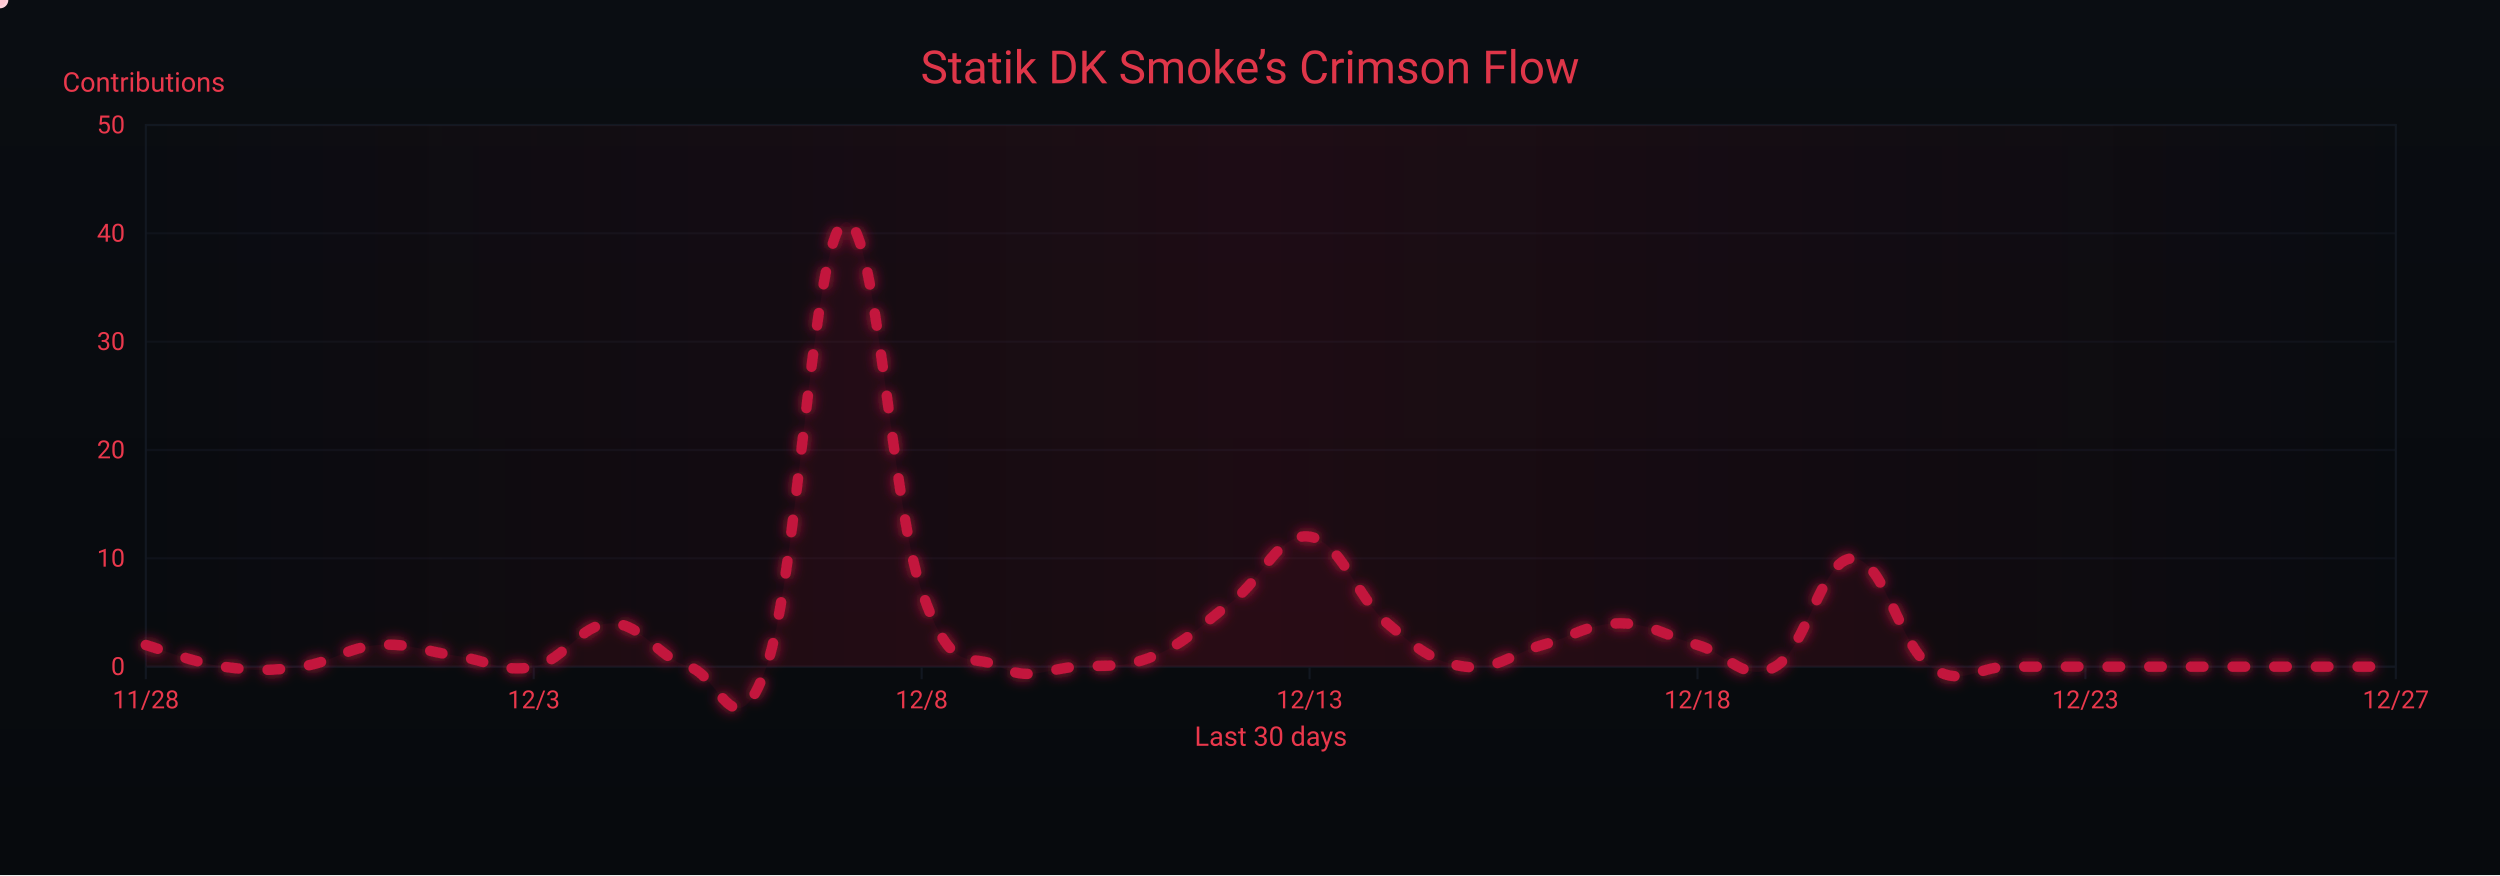
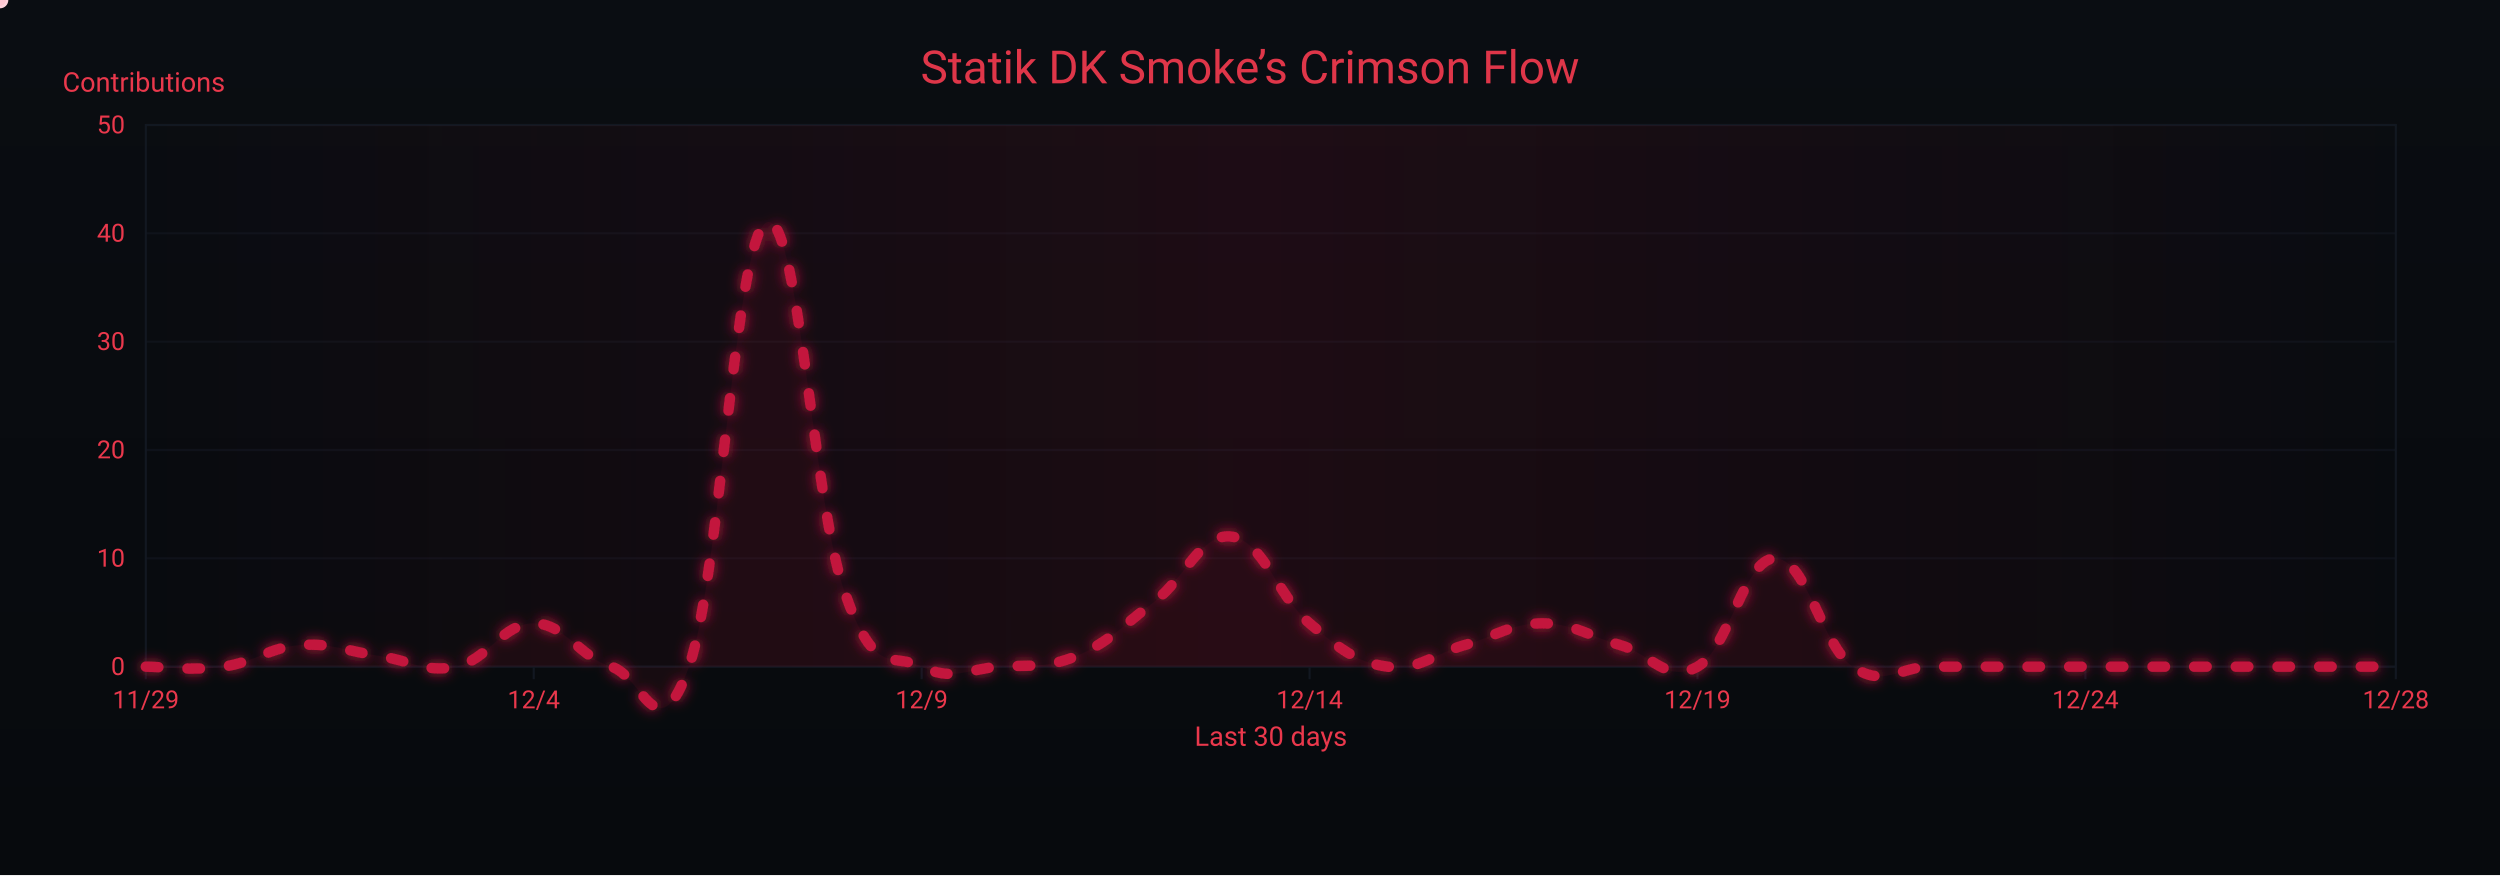
<svg xmlns="http://www.w3.org/2000/svg" width="1200" height="420" viewBox="0 0 1200 420" role="img" aria-label="Crimson Flow Graph">
  <defs>
    <linearGradient id="bgGrad" x1="0" y1="0" x2="0" y2="1">
      <stop offset="0%" stop-color="#0a0d12" />
      <stop offset="100%" stop-color="#070a0d" />
    </linearGradient>
    <filter id="glow">
      <feGaussianBlur stdDeviation="3" result="b1" />
      <feMerge>
        <feMergeNode in="b1" />
        <feMergeNode in="SourceGraphic" />
      </feMerge>
    </filter>
    <linearGradient id="sheen" x1="0" y1="0" x2="1" y2="0">
      <stop offset="0%" stop-color="#9b0e2a" stop-opacity="0" />
      <stop offset="50%" stop-color="#9b0e2a" stop-opacity=".14" />
      <stop offset="100%" stop-color="#9b0e2a" stop-opacity="0" />
      <animateTransform attributeName="gradientTransform" type="translate" from="-1 0" to="1 0" dur="9s" repeatCount="indefinite" />
    </linearGradient>
  </defs>
  <rect width="1200" height="420" fill="url(#bgGrad)" />
  <rect x="70" y="60" width="1080" height="260" fill="none" stroke="#121821" stroke-width="1" />
  <g font-family="ui-sans-serif,system-ui,-apple-system,Segoe UI,Roboto,Ubuntu,Arial" font-size="12">
    <path d="M70,320.0 H1150" stroke="#121821" stroke-width="1" opacity="0.6" />
    <text x="60" y="324.0" text-anchor="end" fill="#ea384c">0</text>
    <path d="M70,268.0 H1150" stroke="#121821" stroke-width="1" opacity="0.6" />
    <text x="60" y="272.0" text-anchor="end" fill="#ea384c">10</text>
    <path d="M70,216.0 H1150" stroke="#121821" stroke-width="1" opacity="0.6" />
    <text x="60" y="220.0" text-anchor="end" fill="#ea384c">20</text>
    <path d="M70,164.0 H1150" stroke="#121821" stroke-width="1" opacity="0.6" />
    <text x="60" y="168.0" text-anchor="end" fill="#ea384c">30</text>
    <path d="M70,112.0 H1150" stroke="#121821" stroke-width="1" opacity="0.6" />
    <text x="60" y="116.0" text-anchor="end" fill="#ea384c">40</text>
    <path d="M70,60.0 H1150" stroke="#121821" stroke-width="1" opacity="0.6" />
    <text x="60" y="64.0" text-anchor="end" fill="#ea384c">50</text>
    <text x="30" y="44" fill="#ea384c" font-size="13">Contributions</text>
  </g>
  <g font-family="ui-sans-serif,system-ui,-apple-system,Segoe UI,Roboto,Ubuntu,Arial" font-size="12">
    <path d="M70.0,320 V326" stroke="#121821" stroke-width="1" />
-     <text x="70.0" y="340" text-anchor="middle" fill="#ea384c">11/28</text>
+     <text x="70.0" y="340" text-anchor="middle" fill="#ea384c">11/29</text>
    <path d="M256.2,320 V326" stroke="#121821" stroke-width="1" />
-     <text x="256.2" y="340" text-anchor="middle" fill="#ea384c">12/3</text>
+     <text x="256.2" y="340" text-anchor="middle" fill="#ea384c">12/4</text>
    <path d="M442.4,320 V326" stroke="#121821" stroke-width="1" />
-     <text x="442.4" y="340" text-anchor="middle" fill="#ea384c">12/8</text>
+     <text x="442.4" y="340" text-anchor="middle" fill="#ea384c">12/9</text>
    <path d="M628.6,320 V326" stroke="#121821" stroke-width="1" />
-     <text x="628.6" y="340" text-anchor="middle" fill="#ea384c">12/13</text>
+     <text x="628.6" y="340" text-anchor="middle" fill="#ea384c">12/14</text>
    <path d="M814.8,320 V326" stroke="#121821" stroke-width="1" />
-     <text x="814.8" y="340" text-anchor="middle" fill="#ea384c">12/18</text>
+     <text x="814.8" y="340" text-anchor="middle" fill="#ea384c">12/19</text>
    <path d="M1001.0,320 V326" stroke="#121821" stroke-width="1" />
-     <text x="1001.0" y="340" text-anchor="middle" fill="#ea384c">12/23</text>
+     <text x="1001.0" y="340" text-anchor="middle" fill="#ea384c">12/24</text>
    <path d="M1150.0,320 V326" stroke="#121821" stroke-width="1" />
-     <text x="1150.0" y="340" text-anchor="middle" fill="#ea384c">12/27</text>
+     <text x="1150.0" y="340" text-anchor="middle" fill="#ea384c">12/28</text>
    <text x="610" y="358" text-anchor="middle" fill="#ea384c" font-size="13">Last 30 days</text>
  </g>
  <rect x="70" y="60" width="1080" height="260" fill="url(#sheen)" />
  <text x="600" y="40" text-anchor="middle" font-family="ui-sans-serif,system-ui,-apple-system,Segoe UI,Roboto,Ubuntu,Arial" font-size="22" fill="#ea384c" opacity=".95">Statik DK Smoke’s Crimson Flow</text>
-   <path d="M70.0,309.6 C77.4,311.7 92.3,317.9 107.2,320.0 C122.1,322.1 129.6,322.1 144.5,320.0 C159.4,317.9 166.8,310.6 181.7,309.6 C196.6,308.6 204.1,312.7 219.0,314.8 C233.9,316.9 241.3,323.1 256.2,320.0 C271.1,316.9 278.6,299.2 293.4,299.2 C308.3,299.2 315.8,315.8 330.7,320.0 C345.6,324.2 353.0,362.6 367.9,320.0 C382.8,277.4 390.3,114.1 405.2,106.8 C420.1,99.5 427.5,241.0 442.4,283.6 C457.3,326.2 464.8,312.7 479.7,320.0 C494.6,327.3 502.0,321.0 516.9,320.0 C531.8,319.0 539.2,321.0 554.1,314.8 C569.0,308.6 576.5,300.2 591.4,288.8 C606.3,277.4 613.7,255.5 628.6,257.6 C643.5,259.7 651.0,286.7 665.9,299.2 C680.8,311.7 688.2,317.9 703.1,320.0 C718.0,322.1 725.4,313.8 740.3,309.6 C755.2,305.4 762.7,299.2 777.6,299.2 C792.5,299.2 799.9,305.4 814.8,309.6 C829.7,313.8 837.2,328.3 852.1,320.0 C867.0,311.7 874.4,268.0 889.3,268.0 C904.2,268.0 911.7,309.6 926.6,320.0 C941.4,330.4 948.9,320.0 963.8,320.0 C978.7,320.0 986.1,320.0 1001.0,320.0 C1015.9,320.0 1023.4,320.0 1038.3,320.0 C1053.2,320.0 1060.6,320.0 1075.5,320.0 C1090.4,320.0 1097.9,320.0 1112.8,320.0 C1127.7,320.0 1142.6,320.0 1150.0,320.0 L 1150,320 L 70,320 Z" fill="#7a0f26" opacity=".13">
+   <path d="M70.0,320.0 C77.4,320.0 92.3,322.1 107.2,320.0 C122.1,317.9 129.6,310.6 144.5,309.6 C159.4,308.6 166.8,312.7 181.7,314.8 C196.6,316.9 204.1,323.1 219.0,320.0 C233.9,316.9 241.3,299.2 256.2,299.2 C271.1,299.2 278.6,315.8 293.4,320.0 C308.3,324.2 315.8,362.6 330.7,320.0 C345.6,277.4 353.0,114.1 367.9,106.8 C382.8,99.5 390.3,241.0 405.2,283.6 C420.1,326.2 427.5,312.7 442.4,320.0 C457.3,327.3 464.8,321.0 479.7,320.0 C494.6,319.0 502.0,321.0 516.9,314.8 C531.8,308.6 539.2,300.2 554.1,288.8 C569.0,277.4 576.5,255.5 591.4,257.6 C606.3,259.7 613.7,286.7 628.6,299.2 C643.5,311.7 651.0,317.9 665.9,320.0 C680.8,322.1 688.2,313.8 703.1,309.6 C718.0,305.4 725.4,299.2 740.3,299.2 C755.2,299.2 762.7,305.4 777.6,309.6 C792.5,313.8 799.9,328.3 814.8,320.0 C829.7,311.7 837.2,268.0 852.1,268.0 C867.0,268.0 874.4,309.6 889.3,320.0 C904.2,330.4 911.7,320.0 926.6,320.0 C941.4,320.0 948.9,320.0 963.8,320.0 C978.7,320.0 986.1,320.0 1001.0,320.0 C1015.9,320.0 1023.4,320.0 1038.3,320.0 C1053.2,320.0 1060.6,320.0 1075.5,320.0 C1090.4,320.0 1097.9,320.0 1112.8,320.0 C1127.7,320.0 1142.6,320.0 1150.0,320.0 L 1150,320 L 70,320 Z" fill="#7a0f26" opacity=".13">
    <animate attributeName="opacity" values=".10;.17;.10" dur="6s" repeatCount="indefinite" />
  </path>
-   <path id="curve" d="M70.0,309.6 C77.4,311.7 92.3,317.9 107.2,320.0 C122.1,322.1 129.6,322.1 144.5,320.0 C159.4,317.9 166.8,310.6 181.7,309.6 C196.6,308.6 204.1,312.7 219.0,314.8 C233.9,316.9 241.3,323.1 256.2,320.0 C271.1,316.9 278.6,299.2 293.4,299.2 C308.3,299.2 315.8,315.8 330.7,320.0 C345.6,324.2 353.0,362.6 367.9,320.0 C382.8,277.4 390.3,114.1 405.2,106.8 C420.1,99.5 427.5,241.0 442.4,283.6 C457.3,326.2 464.8,312.7 479.7,320.0 C494.6,327.3 502.0,321.0 516.9,320.0 C531.8,319.0 539.2,321.0 554.1,314.8 C569.0,308.6 576.5,300.2 591.4,288.8 C606.3,277.4 613.7,255.5 628.6,257.6 C643.5,259.7 651.0,286.7 665.9,299.2 C680.8,311.7 688.2,317.9 703.1,320.0 C718.0,322.1 725.4,313.8 740.3,309.6 C755.2,305.4 762.7,299.2 777.6,299.2 C792.5,299.2 799.9,305.4 814.8,309.6 C829.7,313.8 837.2,328.3 852.1,320.0 C867.0,311.7 874.4,268.0 889.3,268.0 C904.2,268.0 911.7,309.6 926.6,320.0 C941.4,330.4 948.9,320.0 963.8,320.0 C978.7,320.0 986.1,320.0 1001.0,320.0 C1015.9,320.0 1023.4,320.0 1038.3,320.0 C1053.2,320.0 1060.6,320.0 1075.5,320.0 C1090.4,320.0 1097.9,320.0 1112.8,320.0 C1127.7,320.0 1142.6,320.0 1150.0,320.0" fill="none" stroke="#c3193d" stroke-width="5" stroke-linecap="round" stroke-linejoin="round" stroke-dasharray="6 14" filter="url(#glow)">
+   <path id="curve" d="M70.0,320.0 C77.4,320.0 92.3,322.1 107.2,320.0 C122.1,317.9 129.6,310.6 144.5,309.6 C159.4,308.6 166.8,312.7 181.7,314.8 C196.6,316.9 204.1,323.1 219.0,320.0 C233.9,316.9 241.3,299.2 256.2,299.2 C271.1,299.2 278.6,315.8 293.4,320.0 C308.3,324.2 315.8,362.6 330.7,320.0 C345.6,277.4 353.0,114.1 367.9,106.8 C382.8,99.5 390.3,241.0 405.2,283.6 C420.1,326.2 427.5,312.7 442.4,320.0 C457.3,327.3 464.8,321.0 479.7,320.0 C494.6,319.0 502.0,321.0 516.9,314.8 C531.8,308.6 539.2,300.2 554.1,288.8 C569.0,277.4 576.5,255.5 591.4,257.6 C606.3,259.7 613.7,286.7 628.6,299.2 C643.5,311.7 651.0,317.9 665.9,320.0 C680.8,322.1 688.2,313.8 703.1,309.6 C718.0,305.4 725.4,299.2 740.3,299.2 C755.2,299.2 762.7,305.4 777.6,309.6 C792.5,313.8 799.9,328.3 814.8,320.0 C829.7,311.7 837.2,268.0 852.1,268.0 C867.0,268.0 874.4,309.6 889.3,320.0 C904.2,330.4 911.7,320.0 926.6,320.0 C941.4,320.0 948.9,320.0 963.8,320.0 C978.7,320.0 986.1,320.0 1001.0,320.0 C1015.9,320.0 1023.4,320.0 1038.3,320.0 C1053.2,320.0 1060.6,320.0 1075.5,320.0 C1090.4,320.0 1097.9,320.0 1112.8,320.0 C1127.7,320.0 1142.6,320.0 1150.0,320.0" fill="none" stroke="#c3193d" stroke-width="5" stroke-linecap="round" stroke-linejoin="round" stroke-dasharray="6 14" filter="url(#glow)">
    <animate attributeName="stroke-dashoffset" values="0;-220" dur="4.8s" repeatCount="indefinite" />
  </path>
  <g fill="#ffd1db">
    <circle r="4">
      <animateMotion dur="7s" rotate="auto" repeatCount="indefinite">
        <mpath href="#curve" />
      </animateMotion>
      <animate attributeName="opacity" values="1;.3;1" dur="2.2s" repeatCount="indefinite" />
    </circle>
    <circle r="3" fill="#ffffff">
      <animateMotion dur="8.2s" begin="1s" rotate="auto" repeatCount="indefinite">
        <mpath href="#curve" />
      </animateMotion>
      <animate attributeName="opacity" values=".7;.2;.7" dur="2.4s" repeatCount="indefinite" />
    </circle>
    <circle r="3" fill="#ffc7d3">
      <animateMotion dur="6s" begin="2s" rotate="auto" repeatCount="indefinite">
        <mpath href="#curve" />
      </animateMotion>
      <animate attributeName="opacity" values=".8;.3;.8" dur="2s" repeatCount="indefinite" />
    </circle>
  </g>
</svg>
